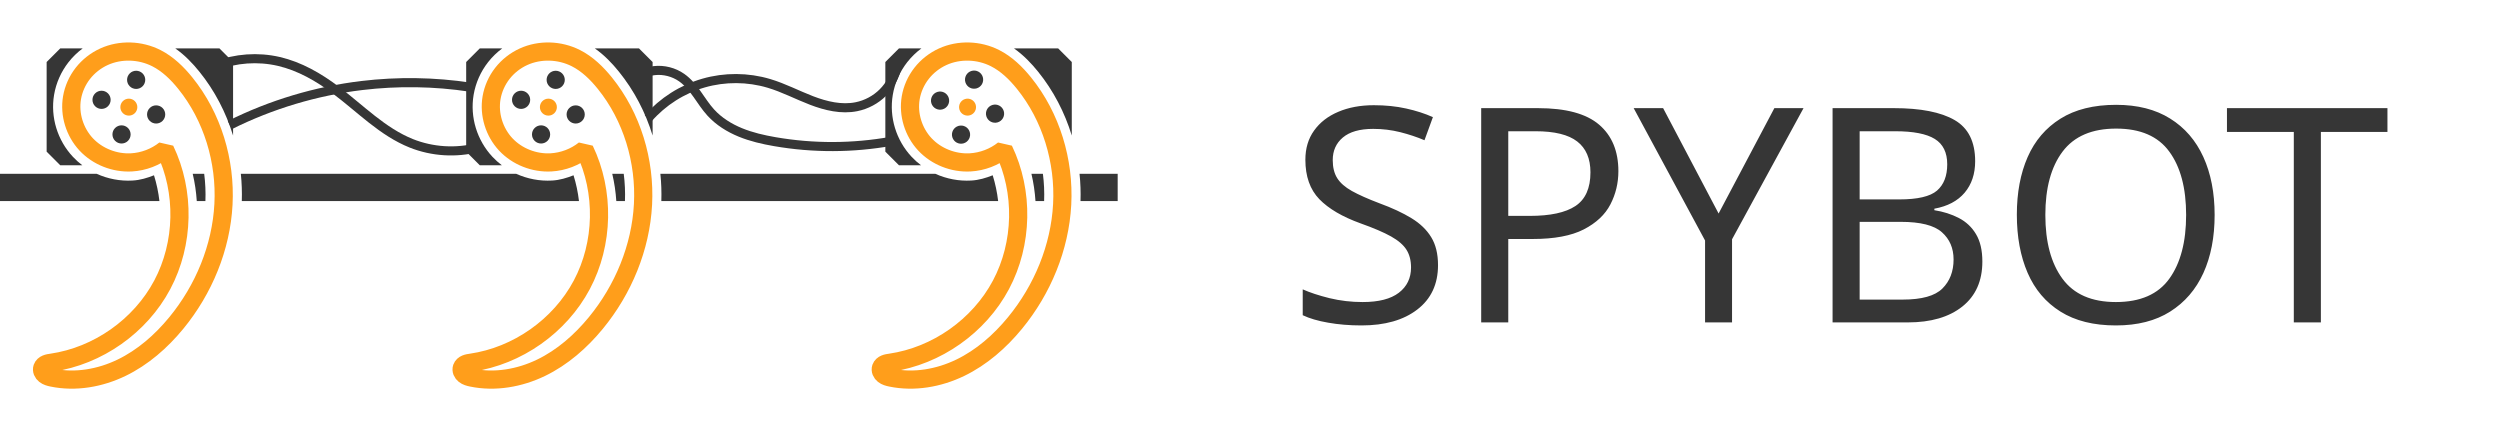
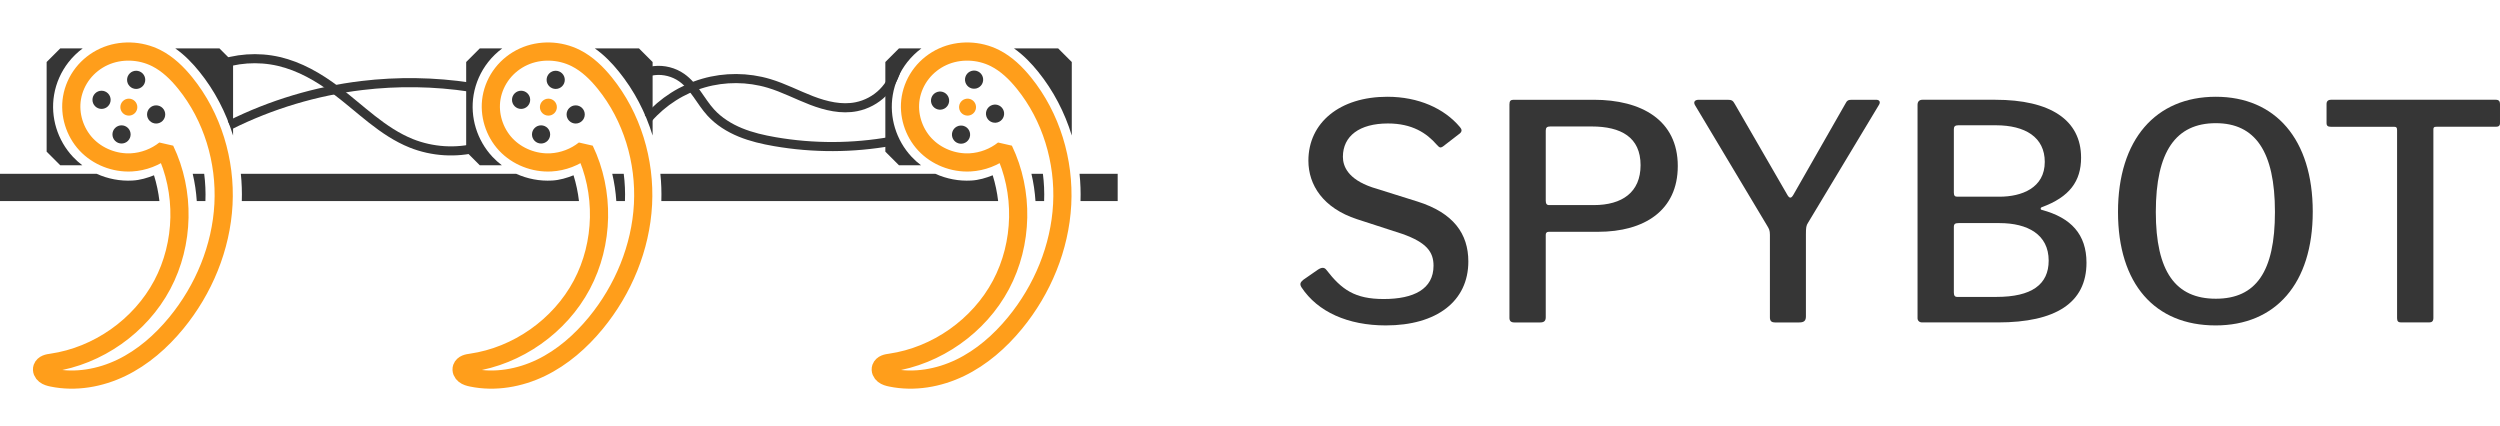
<svg xmlns="http://www.w3.org/2000/svg" width="412.575mm" height="70.148mm" viewBox="0 0 412.575 70.148" version="1.1" id="svg8">
  <defs id="defs2">
    </defs>
  <g id="layer1" transform="translate(-31.72675,-199.2861)">
    <path style="fill:none;stroke:#363636;stroke-width:1.5;stroke-linecap:butt;stroke-linejoin:miter;stroke-miterlimit:4;stroke-dasharray:none;stroke-opacity:1" d="m 67.317,210.169 c 3.294,-1.279 6.975,-1.542 10.418,-0.745 3.448,0.798 6.586,2.613 9.415,4.741 4.075,3.065 7.722,6.882 12.456,8.775 3.459,1.383 7.364,1.628 10.969,0.687" id="path1000" />
    <path style="fill:none;stroke:#363636;stroke-width:1.5;stroke-linecap:butt;stroke-linejoin:miter;stroke-miterlimit:4;stroke-dasharray:none;stroke-opacity:1" d="m 69.662,219.926 c 6.814,-3.4 14.216,-5.618 21.776,-6.526 5.94,-0.714 11.977,-0.622 17.893,0.273" id="path1012" />
    <path style="fill:none;stroke:#363636;stroke-width:1.5;stroke-linecap:butt;stroke-linejoin:miter;stroke-miterlimit:4;stroke-dasharray:none;stroke-opacity:1" d="m 135.568,213.053 c 1.066,-1.173 2.569,-1.939 4.144,-2.114 1.575,-0.175 3.21,0.243 4.507,1.153 1.029,0.722 1.829,1.721 2.557,2.745 0.728,1.024 1.403,2.093 2.25,3.022 1.329,1.458 3.046,2.526 4.87,3.276 1.824,0.75 3.76,1.194 5.704,1.53 6.335,1.097 12.862,1.078 19.191,-0.056" id="path1004" />
    <path style="fill:none;stroke:#363636;stroke-width:1.5;stroke-linecap:butt;stroke-linejoin:miter;stroke-miterlimit:4;stroke-dasharray:none;stroke-opacity:1" d="m 138.702,218.8 c 2.406,-2.75 5.613,-4.79 9.124,-5.802 3.511,-1.012 7.312,-0.993 10.812,0.055 2.417,0.723 4.666,1.915 7.022,2.818 2.356,0.903 4.923,1.521 7.397,1.027 1.649,-0.33 3.195,-1.157 4.383,-2.346 1.189,-1.189 2.016,-2.735 2.346,-4.383" id="path1008" />
    <path id="path5937" style="color:#000000;font-style:normal;font-variant:normal;font-weight:normal;font-stretch:normal;font-size:medium;line-height:normal;font-family:sans-serif;font-variant-ligatures:normal;font-variant-position:normal;font-variant-caps:normal;font-variant-numeric:normal;font-variant-alternates:normal;font-variant-east-asian:normal;font-feature-settings:normal;font-variation-settings:normal;text-indent:0;text-align:start;text-decoration:none;text-decoration-line:none;text-decoration-style:solid;text-decoration-color:#000000;letter-spacing:normal;word-spacing:normal;text-transform:none;writing-mode:lr-tb;direction:ltr;text-orientation:mixed;dominant-baseline:auto;baseline-shift:baseline;text-anchor:start;white-space:normal;shape-padding:0;shape-margin:0;inline-size:0;clip-rule:nonzero;display:inline;overflow:visible;visibility:visible;opacity:1;isolation:auto;mix-blend-mode:normal;color-interpolation:sRGB;color-interpolation-filters:linearRGB;solid-color:#000000;solid-opacity:1;vector-effect:none;fill:#363636;fill-opacity:1;fill-rule:nonzero;stroke:none;stroke-width:17.008;stroke-linecap:butt;stroke-linejoin:bevel;stroke-miterlimit:4;stroke-dasharray:none;stroke-dashoffset:0;stroke-opacity:1;color-rendering:auto;image-rendering:auto;shape-rendering:auto;text-rendering:auto;enable-background:accumulate;stop-color:#000000;stop-opacity:1" d="m 299.188,0.867 -8.504,8.504 V 65.281 l 8.504,8.504 h 13.766 c -2.096,-1.585 -4.069,-3.352 -5.889,-5.299 -9.601,-10.272 -14.105,-24.649 -11.736,-38.652 1.263,-7.467 4.4,-14.477 9.027,-20.389 2.554,-3.262 5.538,-6.129 8.826,-8.578 z m 71.719,0 c 6.008,4.231 10.907,9.401 15.062,14.543 9.565,11.835 16.593,25.43 21.002,39.818 V 9.371 l -8.504,-8.504 z" transform="matrix(0.2645833,0,0,0.2645833,31.75,207.0418)" />
    <path id="path5939" style="color:#000000;font-style:normal;font-variant:normal;font-weight:normal;font-stretch:normal;font-size:medium;line-height:normal;font-family:sans-serif;font-variant-ligatures:normal;font-variant-position:normal;font-variant-caps:normal;font-variant-numeric:normal;font-variant-alternates:normal;font-variant-east-asian:normal;font-feature-settings:normal;font-variation-settings:normal;text-indent:0;text-align:start;text-decoration:none;text-decoration-line:none;text-decoration-style:solid;text-decoration-color:#000000;letter-spacing:normal;word-spacing:normal;text-transform:none;writing-mode:lr-tb;direction:ltr;text-orientation:mixed;dominant-baseline:auto;baseline-shift:baseline;text-anchor:start;white-space:normal;shape-padding:0;shape-margin:0;inline-size:0;clip-rule:nonzero;display:inline;overflow:visible;visibility:visible;opacity:1;isolation:auto;mix-blend-mode:normal;color-interpolation:sRGB;color-interpolation-filters:linearRGB;solid-color:#000000;solid-opacity:1;vector-effect:none;fill:#363636;fill-opacity:1;fill-rule:nonzero;stroke:none;stroke-width:17.008;stroke-linecap:butt;stroke-linejoin:bevel;stroke-miterlimit:4;stroke-dasharray:none;stroke-dashoffset:0;stroke-opacity:1;color-rendering:auto;image-rendering:auto;shape-rendering:auto;text-rendering:auto;enable-background:accumulate;stop-color:#000000;stop-opacity:1" d="m 560.637,0.867 -8.504,8.504 V 65.281 l 8.504,8.504 h 13.768 c -2.096,-1.585 -4.071,-3.352 -5.891,-5.299 -9.601,-10.272 -14.105,-24.649 -11.736,-38.652 1.263,-7.467 4.4,-14.477 9.027,-20.389 2.554,-3.262 5.538,-6.129 8.826,-8.578 z m 71.719,0 c 6.008,4.231 10.909,9.401 15.064,14.543 9.565,11.835 16.591,25.43 21,39.818 V 9.371 l -8.504,-8.504 z" transform="matrix(0.2645833,0,0,0.2645833,31.75,207.0418)" />
    <path id="path5899" style="color:#000000;font-style:normal;font-variant:normal;font-weight:normal;font-stretch:normal;font-size:medium;line-height:normal;font-family:sans-serif;font-variant-ligatures:normal;font-variant-position:normal;font-variant-caps:normal;font-variant-numeric:normal;font-variant-alternates:normal;font-variant-east-asian:normal;font-feature-settings:normal;font-variation-settings:normal;text-indent:0;text-align:start;text-decoration:none;text-decoration-line:none;text-decoration-style:solid;text-decoration-color:#000000;letter-spacing:normal;word-spacing:normal;text-transform:none;writing-mode:lr-tb;direction:ltr;text-orientation:mixed;dominant-baseline:auto;baseline-shift:baseline;text-anchor:start;white-space:normal;shape-padding:0;shape-margin:0;inline-size:0;clip-rule:nonzero;display:inline;overflow:visible;visibility:visible;opacity:1;isolation:auto;mix-blend-mode:normal;color-interpolation:sRGB;color-interpolation-filters:linearRGB;solid-color:#000000;solid-opacity:1;vector-effect:none;fill:#363636;fill-opacity:1;fill-rule:nonzero;stroke:none;stroke-width:17.008;stroke-linecap:butt;stroke-linejoin:bevel;stroke-miterlimit:4;stroke-dasharray:none;stroke-dashoffset:0;stroke-opacity:1;color-rendering:auto;image-rendering:auto;shape-rendering:auto;text-rendering:auto;enable-background:accumulate;stop-color:#000000;stop-opacity:1" d="M 37.506,0.867 29.002,9.371 V 65.281 l 8.504,8.504 H 51.271 C 49.176,72.201 47.2,70.433 45.381,68.486 35.78,58.214 31.276,43.837 33.645,29.834 34.907,22.367 38.045,15.357 42.672,9.445 45.225,6.183 48.21,3.316 51.498,0.867 Z m 71.717,0 c 6.008,4.231 10.909,9.401 15.064,14.543 9.566,11.837 16.593,25.434 21.002,39.824 V 9.371 l -8.504,-8.504 z" transform="matrix(0.2645833,0,0,0.2645833,31.75,207.0418)" />
    <path id="path5947" style="color:#000000;font-style:normal;font-variant:normal;font-weight:normal;font-stretch:normal;font-size:medium;line-height:normal;font-family:sans-serif;font-variant-ligatures:normal;font-variant-position:normal;font-variant-caps:normal;font-variant-numeric:normal;font-variant-alternates:normal;font-variant-east-asian:normal;font-feature-settings:normal;font-variation-settings:normal;text-indent:0;text-align:start;text-decoration:none;text-decoration-line:none;text-decoration-style:solid;text-decoration-color:#000000;letter-spacing:normal;word-spacing:normal;text-transform:none;writing-mode:lr-tb;direction:ltr;text-orientation:mixed;dominant-baseline:auto;baseline-shift:baseline;text-anchor:start;white-space:normal;shape-padding:0;shape-margin:0;inline-size:0;clip-rule:nonzero;display:inline;overflow:visible;visibility:visible;opacity:1;isolation:auto;mix-blend-mode:normal;color-interpolation:sRGB;color-interpolation-filters:linearRGB;solid-color:#000000;solid-opacity:1;vector-effect:none;fill:#363636;fill-opacity:1;fill-rule:nonzero;stroke:none;stroke-width:17.008;stroke-linecap:butt;stroke-linejoin:miter;stroke-miterlimit:4;stroke-dasharray:none;stroke-dashoffset:0;stroke-opacity:1;color-rendering:auto;image-rendering:auto;shape-rendering:auto;text-rendering:auto;enable-background:accumulate;stop-color:#000000;stop-opacity:1" d="M -0.088,79.09 V 96.098 H 99.357 C 98.726,90.646 97.59,85.248 95.963,80.018 91.771,81.683 87.387,83.025 82.594,83.295 74.869,83.73 67.164,82.253 60.197,79.09 Z m 120.203,0 c 1.323,5.592 2.158,11.284 2.531,17.008 h 5.391 c 0.218,-5.668 -0.04,-11.367 -0.764,-17.008 z m 30.012,0 c 0.585,5.647 0.786,11.334 0.605,17.008 h 210.309 c -0.632,-5.452 -1.769,-10.85 -3.396,-16.08 -4.192,1.666 -8.574,3.007 -13.367,3.277 -7.725,0.435 -15.432,-1.041 -22.398,-4.205 z m 231.67,0 c 1.323,5.592 2.158,11.284 2.531,17.008 h 5.391 c 0.218,-5.668 -0.038,-11.367 -0.762,-17.008 z m 30.012,0 c 0.585,5.647 0.788,11.334 0.607,17.008 h 210.074 c -0.632,-5.452 -1.767,-10.85 -3.395,-16.08 -4.192,1.666 -8.576,3.007 -13.369,3.277 -7.725,0.435 -15.432,-1.041 -22.398,-4.205 z m 231.439,0 c 1.323,5.592 2.158,11.284 2.531,17.008 h 5.391 c 0.218,-5.668 -0.04,-11.367 -0.764,-17.008 z m 30.012,0 c 0.585,5.647 0.786,11.334 0.605,17.008 h 23.184 V 79.09 Z" transform="matrix(0.2645833,0,0,0.2645833,31.75,207.0418)" />
-     <text xml:space="preserve" style="font-style:normal;font-variant:normal;font-weight:normal;font-stretch:normal;font-size:49.522px;line-height:1.25;font-family:'Libre Franklin';-inkscape-font-specification:'Libre Franklin';letter-spacing:0px;word-spacing:0px;fill:#363636;fill-opacity:1;stroke:none;stroke-width:0.787" x="244.184" y="252.496" id="text1018">
-       <tspan id="tspan1016" x="244.184" y="252.496" style="font-style:normal;font-variant:normal;font-weight:500;font-stretch:normal;font-family:'Libre Franklin';-inkscape-font-specification:'Libre Franklin Medium';fill:#363636;fill-opacity:1;stroke-width:0.787">SPYBOT</tspan>
-     </text>
+     <g aria-label="SPYBOT" id="text1018" style="font-style:normal;font-variant:normal;font-weight:normal;font-stretch:normal;font-size:49.522px;line-height:1.25;font-family:'Libre Franklin';-inkscape-font-specification:'Libre Franklin';letter-spacing:0px;word-spacing:0px;fill:#363636;fill-opacity:1;stroke:none;stroke-width:0.787">
+       <path d="m 268.846,223.179 c 0.446,0.495 0.594,0.545 0.99,0.297 l 2.823,-2.179 c 0.446,-0.396 0.248,-0.743 0,-1.04 -2.575,-3.07 -6.834,-5.002 -11.984,-5.002 -7.824,0 -13.024,4.259 -13.024,10.548 0,4.011 2.427,7.824 8.023,9.657 l 7.478,2.427 c 4.061,1.436 5.15,3.021 5.15,5.249 0,3.863 -3.268,5.497 -8.221,5.497 -4.754,0 -6.933,-1.535 -9.459,-4.804 -0.297,-0.396 -0.693,-0.495 -1.387,-0.05 l -2.427,1.684 c -0.545,0.446 -0.594,0.743 -0.297,1.238 2.674,4.061 7.676,6.289 13.916,6.289 8.419,0 13.619,-4.011 13.619,-10.548 0,-4.556 -2.427,-8.023 -8.419,-9.904 l -7.428,-2.328 c -4.11,-1.387 -4.853,-3.566 -4.853,-5.051 0,-3.417 2.724,-5.497 7.428,-5.497 4.011,0 6.388,1.585 8.072,3.516 z" style="font-style:normal;font-variant:normal;font-weight:500;font-stretch:normal;font-family:'Libre Franklin';-inkscape-font-specification:'Libre Franklin Medium';fill:#363636;fill-opacity:1;stroke-width:0.787" id="path1741" />
+       <path d="m 308.612,226.695 c 0,-7.626 -6.042,-10.944 -13.866,-10.944 H 281.523 c -0.495,0 -0.693,0.198 -0.693,0.743 v 35.26 c 0,0.495 0.248,0.743 0.792,0.743 h 4.308 c 0.594,0 0.891,-0.248 0.891,-0.842 v -13.619 c 0,-0.297 0.149,-0.495 0.495,-0.495 h 8.122 c 7.725,0 13.173,-3.566 13.173,-10.845 z m -6.141,-0.149 c 0,4.457 -3.021,6.586 -7.725,6.586 h -7.379 c -0.396,0 -0.545,-0.248 -0.545,-0.743 v -11.539 c 0,-0.495 0.198,-0.693 0.743,-0.693 h 6.834 c 4.853,0 8.072,1.783 8.072,6.388 z" style="font-style:normal;font-variant:normal;font-weight:500;font-stretch:normal;font-family:'Libre Franklin';-inkscape-font-specification:'Libre Franklin Medium';fill:#363636;fill-opacity:1;stroke-width:0.787" id="path1743" />
+       <path d="m 341.346,215.751 h -3.962 c -0.644,0 -0.842,0.099 -1.139,0.693 l -8.567,15.005 c -0.347,0.594 -0.644,0.644 -1.04,-0.099 l -8.617,-14.906 c -0.297,-0.545 -0.495,-0.693 -1.189,-0.693 h -4.754 c -0.693,0 -0.941,0.396 -0.594,0.941 l 11.885,19.858 c 0.297,0.495 0.446,0.743 0.446,1.486 v 13.619 c 0,0.545 0.198,0.842 0.842,0.842 h 4.011 c 0.792,0 1.089,-0.297 1.089,-0.99 V 237.986 c 0,-1.139 0.05,-1.486 0.347,-1.931 l 11.737,-19.512 c 0.248,-0.446 0.05,-0.792 -0.495,-0.792 z" style="font-style:normal;font-variant:normal;font-weight:500;font-stretch:normal;font-family:'Libre Franklin';-inkscape-font-specification:'Libre Franklin Medium';fill:#363636;fill-opacity:1;stroke-width:0.787" id="path1745" />
+       <path d="m 348.922,252.496 h 12.529 c 9.508,0 14.609,-3.219 14.609,-9.855 0,-4.655 -2.526,-7.428 -7.379,-8.716 -0.248,-0.05 -0.248,-0.347 0,-0.446 4.606,-1.684 6.487,-4.308 6.487,-8.171 0,-6.24 -5.101,-9.558 -14.163,-9.558 h -12.034 c -0.495,0 -0.792,0.297 -0.792,0.842 v 35.21 c 0,0.396 0.297,0.693 0.743,0.693 z m 5.794,-20.75 c -0.396,0 -0.545,-0.198 -0.545,-0.693 v -10.449 c 0,-0.446 0.198,-0.644 0.743,-0.644 h 6.19 c 4.853,0 8.072,1.981 8.072,6.042 0,4.308 -3.813,5.745 -7.478,5.745 z m 0,16.54 c -0.396,0 -0.545,-0.248 -0.545,-0.743 v -10.796 c 0,-0.495 0.198,-0.644 0.792,-0.644 h 6.735 c 4.655,0 8.122,1.882 8.122,6.19 0,3.962 -2.823,5.992 -8.617,5.992 z" style="font-style:normal;font-variant:normal;font-weight:500;font-stretch:normal;font-family:'Libre Franklin';-inkscape-font-specification:'Libre Franklin Medium';fill:#363636;fill-opacity:1;stroke-width:0.787" id="path1747" />
+       <path d="m 397.355,252.991 c 9.904,0 16.045,-6.884 16.045,-18.769 0,-11.984 -6.19,-18.967 -15.996,-18.967 -9.904,0 -16.144,7.032 -16.144,19.016 0,11.885 6.091,18.719 16.095,18.719 z m 0.05,-4.407 c -6.636,0 -9.904,-4.457 -9.904,-14.312 0,-10.003 3.318,-14.658 9.904,-14.658 6.487,0 9.756,4.655 9.756,14.658 0,9.904 -3.169,14.312 -9.756,14.312 z" style="font-style:normal;font-variant:normal;font-weight:500;font-stretch:normal;font-family:'Libre Franklin';-inkscape-font-specification:'Libre Franklin Medium';fill:#363636;fill-opacity:1;stroke-width:0.787" id="path1749" />
+       <path d="m 415.678,219.613 c 0,0.446 0.248,0.594 0.693,0.594 h 10.4 c 0.396,0 0.545,0.099 0.545,0.545 v 31.05 c 0,0.495 0.198,0.693 0.644,0.693 h 4.655 c 0.446,0 0.693,-0.198 0.693,-0.743 v -31.1 c 0,-0.347 0.099,-0.446 0.495,-0.446 h 9.805 c 0.446,0 0.693,-0.149 0.693,-0.594 v -3.169 c 0,-0.446 -0.198,-0.693 -0.693,-0.693 h -27.188 c -0.495,0 -0.743,0.248 -0.743,0.693 z" style="font-style:normal;font-variant:normal;font-weight:500;font-stretch:normal;font-family:'Libre Franklin';-inkscape-font-specification:'Libre Franklin Medium';fill:#363636;fill-opacity:1;stroke-width:0.787" id="path1751" />
+     </g>
    <path style="fill:none;stroke:#ff9e1b;stroke-width:3;stroke-linecap:butt;stroke-linejoin:bevel;stroke-miterlimit:4;stroke-dasharray:none;stroke-opacity:1" d="m 131.539,213.004 c 4.493,5.56 6.68,12.861 6.304,19.999 -0.376,7.139 -3.252,14.072 -7.791,19.594 -2.489,3.028 -5.505,5.676 -9.034,7.382 -3.529,1.705 -7.596,2.424 -11.434,1.628 -0.43,-0.089 -0.871,-0.204 -1.215,-0.477 -0.172,-0.137 -0.316,-0.313 -0.397,-0.516 -0.081,-0.204 -0.097,-0.437 -0.026,-0.644 0.05,-0.146 0.142,-0.276 0.255,-0.381 0.113,-0.105 0.248,-0.185 0.39,-0.245 0.284,-0.12 0.595,-0.16 0.9,-0.205 7.638,-1.114 14.625,-6.033 18.25,-12.848 3.625,-6.815 3.798,-15.358 0.453,-22.315 -1.566,1.248 -3.525,1.995 -5.524,2.107 -2.768,0.156 -5.592,-0.945 -7.485,-2.97 -1.893,-2.025 -2.802,-4.945 -2.339,-7.678 0.249,-1.47 0.875,-2.872 1.794,-4.046 0.919,-1.174 2.126,-2.117 3.482,-2.737 2.711,-1.24 5.984,-1.118 8.642,0.23 1.889,0.958 3.443,2.474 4.774,4.121 z" id="path5865" />
    <path id="path5901" d="m 62.302,213.004 c 4.493,5.56 6.68,12.861 6.304,19.999 -0.376,7.139 -3.252,14.072 -7.791,19.594 -2.489,3.028 -5.505,5.676 -9.034,7.382 -3.529,1.705 -7.596,2.424 -11.434,1.628 -0.43,-0.089 -0.871,-0.204 -1.215,-0.477 -0.172,-0.137 -0.316,-0.313 -0.397,-0.516 -0.081,-0.204 -0.097,-0.437 -0.026,-0.644 0.05,-0.146 0.142,-0.276 0.255,-0.381 0.113,-0.105 0.248,-0.185 0.39,-0.245 0.284,-0.12 0.595,-0.16 0.9,-0.205 7.638,-1.114 14.625,-6.033 18.25,-12.848 3.625,-6.815 3.798,-15.358 0.453,-22.315 -1.566,1.248 -3.525,1.995 -5.524,2.107 -2.768,0.156 -5.592,-0.945 -7.485,-2.97 -1.893,-2.025 -2.802,-4.945 -2.339,-7.678 0.249,-1.47 0.875,-2.872 1.794,-4.046 0.919,-1.174 2.126,-2.117 3.482,-2.737 2.711,-1.24 5.984,-1.118 8.642,0.23 1.889,0.958 3.443,2.474 4.774,4.121 z" style="fill:none;stroke:#ff9e1b;stroke-width:3;stroke-linecap:butt;stroke-linejoin:bevel;stroke-miterlimit:4;stroke-dasharray:none;stroke-opacity:1" />
    <path style="fill:none;stroke:#ff9e1b;stroke-width:3;stroke-linecap:butt;stroke-linejoin:bevel;stroke-miterlimit:4;stroke-dasharray:none;stroke-opacity:1" d="m 200.714,213.004 c 4.493,5.56 6.68,12.861 6.304,19.999 -0.376,7.139 -3.252,14.072 -7.791,19.594 -2.489,3.028 -5.505,5.676 -9.034,7.382 -3.529,1.705 -7.596,2.424 -11.434,1.628 -0.43,-0.089 -0.871,-0.204 -1.215,-0.477 -0.172,-0.137 -0.316,-0.313 -0.397,-0.516 -0.081,-0.204 -0.097,-0.437 -0.026,-0.644 0.05,-0.146 0.142,-0.276 0.255,-0.381 0.113,-0.105 0.248,-0.185 0.39,-0.245 0.284,-0.12 0.595,-0.16 0.9,-0.205 7.638,-1.114 14.625,-6.033 18.25,-12.848 3.625,-6.815 3.798,-15.358 0.453,-22.315 -1.566,1.248 -3.525,1.995 -5.524,2.107 -2.768,0.156 -5.592,-0.945 -7.485,-2.97 -1.893,-2.025 -2.802,-4.945 -2.339,-7.678 0.249,-1.47 0.875,-2.872 1.794,-4.046 0.919,-1.174 2.126,-2.117 3.482,-2.737 2.711,-1.24 5.984,-1.118 8.642,0.23 1.889,0.958 3.443,2.474 4.774,4.121 z" id="path5909" />
    <circle transform="rotate(135)" r="1.5" cy="-194.927" cx="113.617" id="path1018" style="fill:#363636;fill-opacity:1;stroke:none;stroke-width:3;stroke-miterlimit:4;stroke-dasharray:none;stroke-opacity:1" />
    <circle transform="rotate(135)" style="fill:#363636;fill-opacity:1;stroke:none;stroke-width:3;stroke-miterlimit:4;stroke-dasharray:none;stroke-opacity:1" id="circle1020" cx="119.987" cy="-193.22" r="1.5" />
    <circle transform="rotate(135)" r="1.5" cy="-186.85" cx="118.28" id="circle1022" style="fill:#363636;fill-opacity:1;stroke:none;stroke-width:3;stroke-miterlimit:4;stroke-dasharray:none;stroke-opacity:1" />
    <circle transform="rotate(135)" style="fill:#363636;fill-opacity:1;stroke:none;stroke-width:3;stroke-miterlimit:4;stroke-dasharray:none;stroke-opacity:1" id="circle1024" cx="111.911" cy="-188.557" r="1.5" />
    <circle transform="rotate(135)" r="1.4" cy="-190.888" cx="115.949" id="circle1026" style="fill:#ff9e1b;fill-opacity:1;stroke:none;stroke-width:3;stroke-miterlimit:4;stroke-dasharray:none;stroke-opacity:1" />
    <circle style="fill:#363636;fill-opacity:1;stroke:none;stroke-width:3;stroke-miterlimit:4;stroke-dasharray:none;stroke-opacity:1" id="circle1028" cx="123.434" cy="212.463" r="1.5" />
    <circle r="1.5" cy="218.174" cx="126.731" id="circle1030" style="fill:#363636;fill-opacity:1;stroke:none;stroke-width:3;stroke-miterlimit:4;stroke-dasharray:none;stroke-opacity:1" />
    <circle style="fill:#363636;fill-opacity:1;stroke:none;stroke-width:3;stroke-miterlimit:4;stroke-dasharray:none;stroke-opacity:1" id="circle1032" cx="121.02" cy="221.471" r="1.5" />
    <circle r="1.5" cy="215.76" cx="117.723" id="circle1034" style="fill:#363636;fill-opacity:1;stroke:none;stroke-width:3;stroke-miterlimit:4;stroke-dasharray:none;stroke-opacity:1" />
    <circle transform="rotate(163.3467)" style="fill:#363636;fill-opacity:1;stroke:none;stroke-width:3;stroke-miterlimit:4;stroke-dasharray:none;stroke-opacity:1" id="circle1036" cx="-125.234" cy="-265.05" r="1.5" />
    <circle transform="rotate(163.3467)" r="1.5" cy="-266.757" cx="-118.865" id="circle1038" style="fill:#363636;fill-opacity:1;stroke:none;stroke-width:3;stroke-miterlimit:4;stroke-dasharray:none;stroke-opacity:1" />
    <circle transform="rotate(163.3467)" style="fill:#363636;fill-opacity:1;stroke:none;stroke-width:3;stroke-miterlimit:4;stroke-dasharray:none;stroke-opacity:1" id="circle1040" cx="-117.158" cy="-260.387" r="1.5" />
    <circle transform="rotate(163.3467)" r="1.5" cy="-258.68" cx="-123.528" id="circle1042" style="fill:#363636;fill-opacity:1;stroke:none;stroke-width:3;stroke-miterlimit:4;stroke-dasharray:none;stroke-opacity:1" />
    <circle r="1.4" style="fill:#ff9e1b;fill-opacity:1;stroke:none;stroke-width:3;stroke-miterlimit:4;stroke-dasharray:none;stroke-opacity:1" id="circle1044" cx="122.227" cy="216.967" />
    <circle transform="rotate(163.3467)" r="1.4" cy="-262.718" cx="-121.196" id="circle1046" style="fill:#ff9e1b;fill-opacity:1;stroke:none;stroke-width:3;stroke-miterlimit:4;stroke-dasharray:none;stroke-opacity:1" />
  </g>
</svg>
